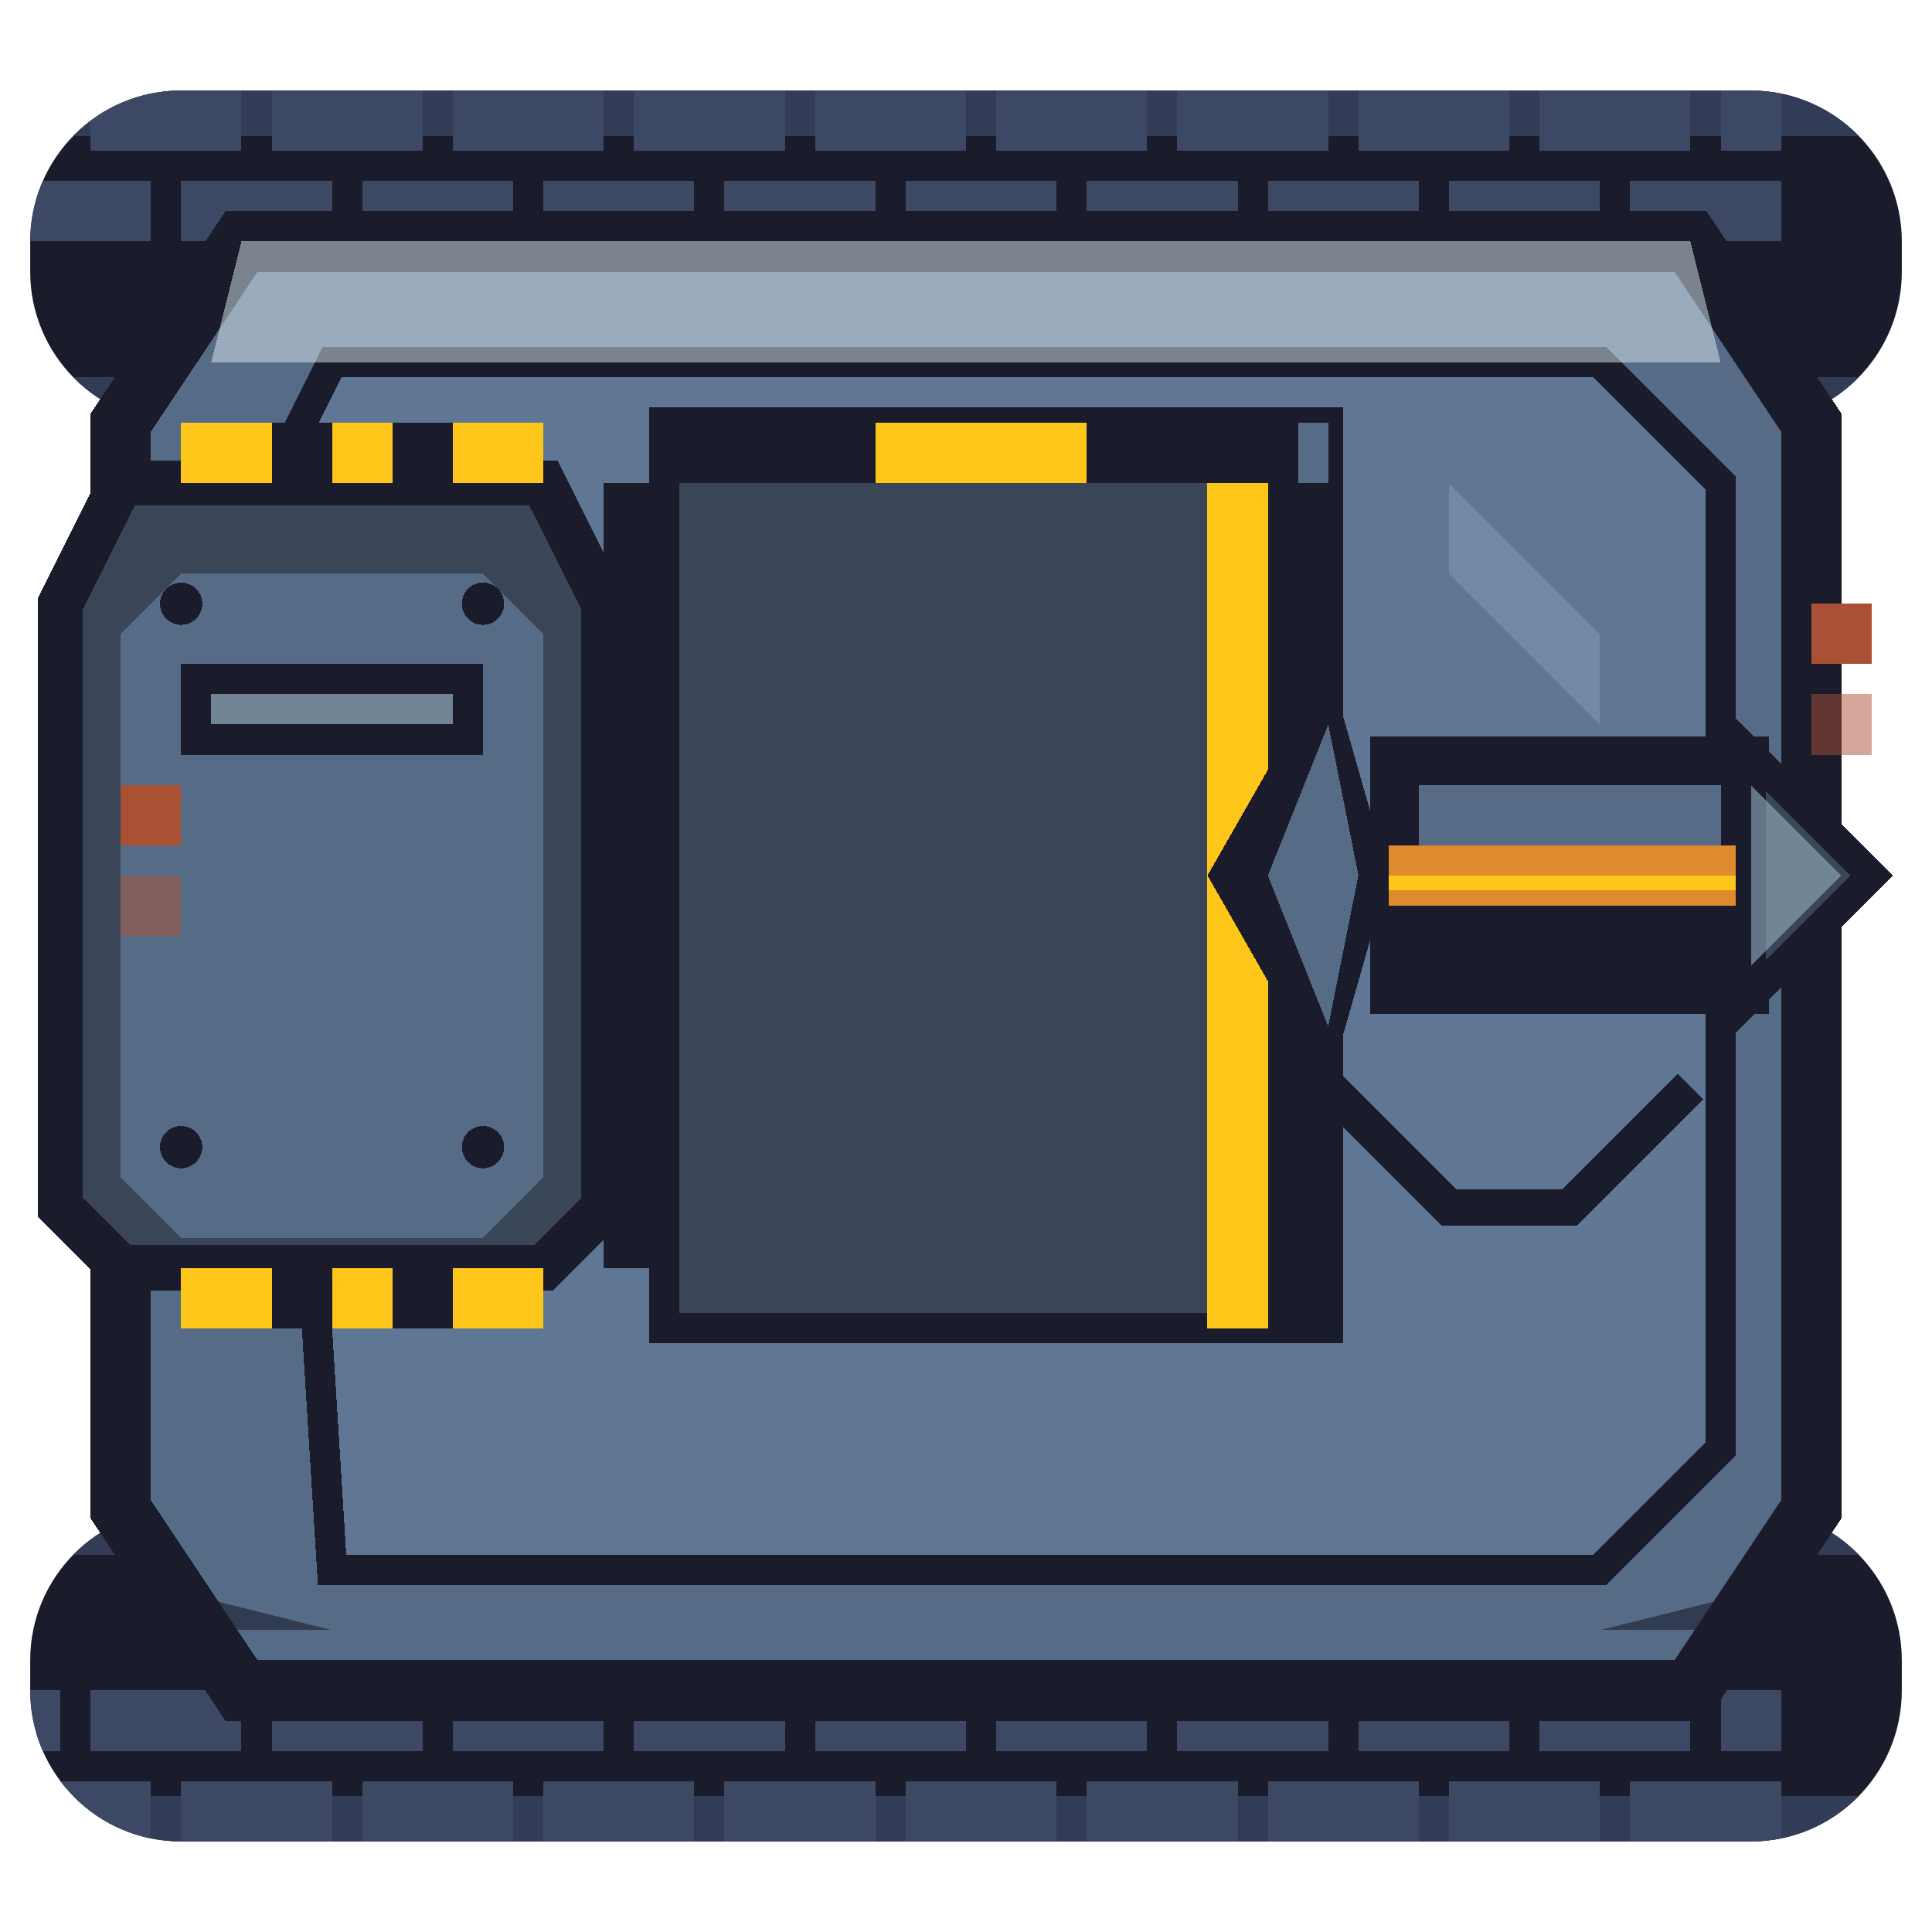
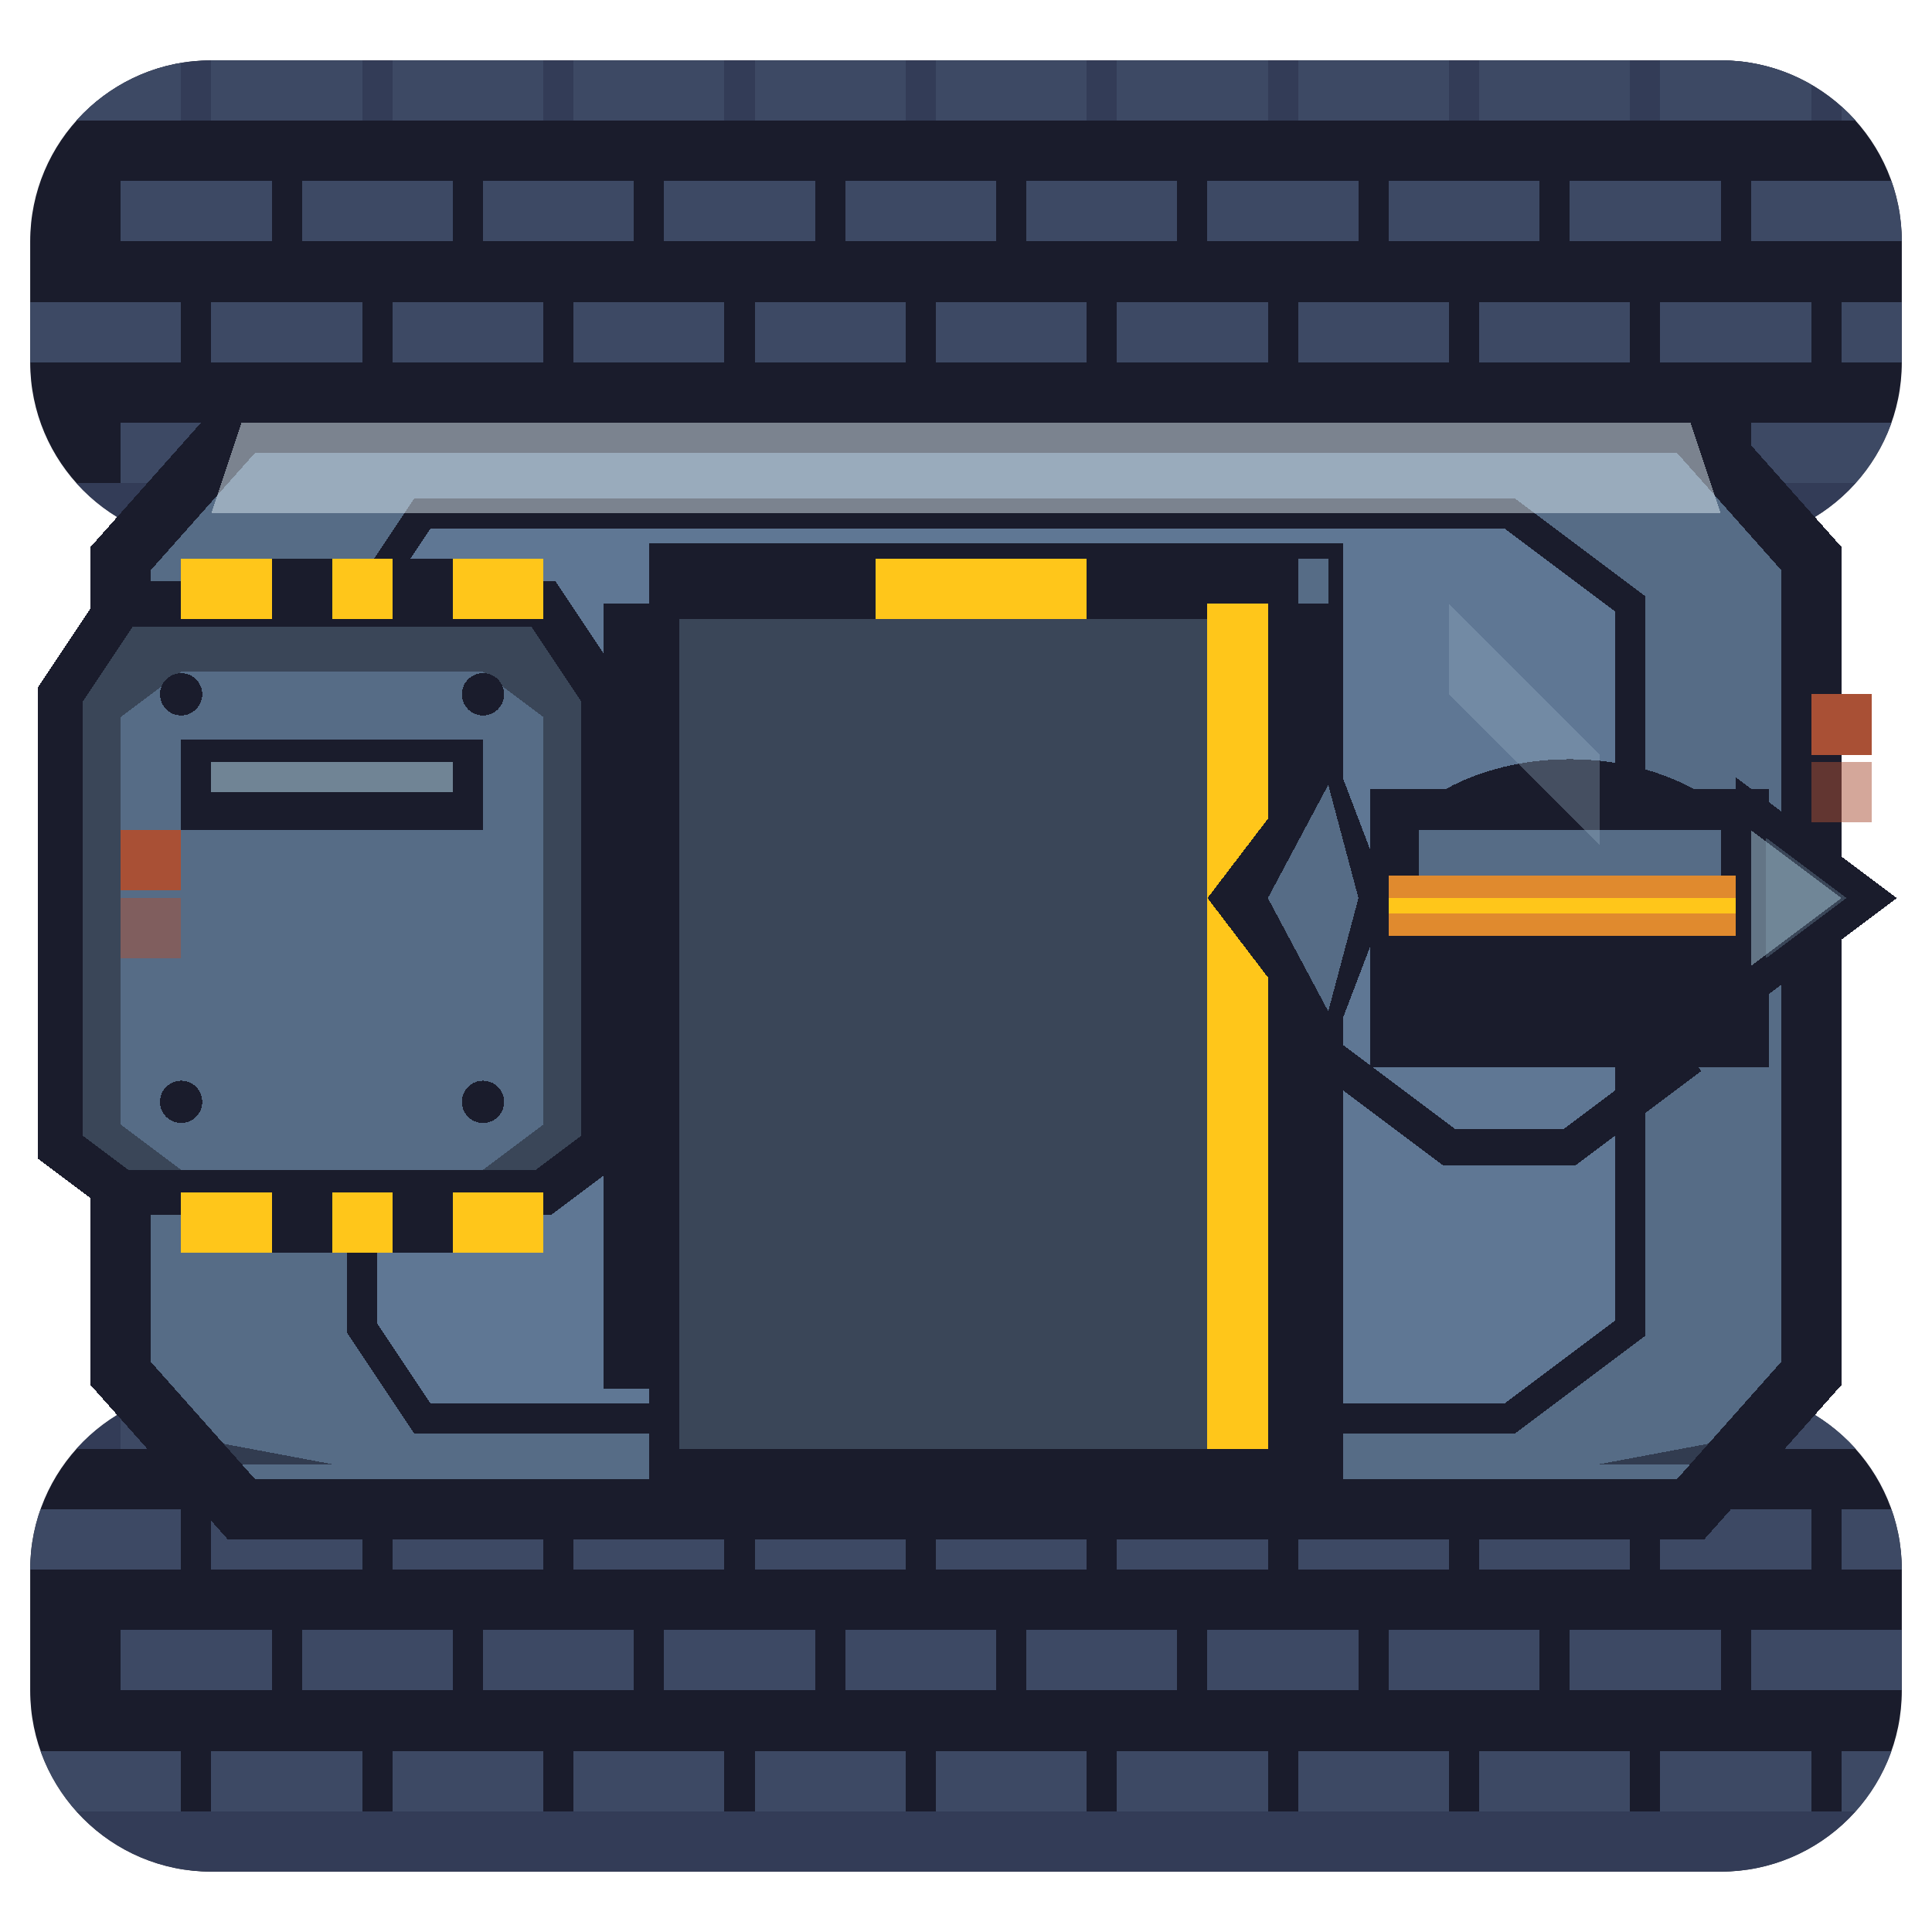
<svg xmlns="http://www.w3.org/2000/svg" width="64" height="64" viewBox="0 0 64 64" shape-rendering="crispEdges">
  <defs>
    <clipPath id="stTrackClip">
-       <rect x="1" y="3" width="62" height="11" rx="5" ry="5" />
-       <rect x="1" y="50" width="62" height="11" rx="5" ry="5" />
+       <rect x="1" y="2" width="62" height="16" rx="6" ry="6" />
+       <rect x="1" y="46" width="62" height="16" rx="6" ry="6" />
    </clipPath>
  </defs>
  <g clip-path="url(#stTrackClip)">
-     <rect x="1" y="3" width="62" height="11" fill="#1a1c2c" />
-     <rect x="1" y="3" width="62" height="1.5" fill="#333c57" />
-     <rect x="1" y="12.5" width="62" height="1.5" fill="#333c57" />
+     <rect x="1" y="2" width="62" height="16" fill="#1a1c2c" />
+     <rect x="1" y="2" width="62" height="2" fill="#333c57" />
+     <rect x="1" y="16" width="62" height="2" fill="#333c57" />
    <g fill="#3d4964">
-       <rect x="-3" y="3" width="5" height="2" />
-       <rect x="3" y="3" width="5" height="2" />
-       <rect x="9" y="3" width="5" height="2" />
-       <rect x="15" y="3" width="5" height="2" />
-       <rect x="21" y="3" width="5" height="2" />
-       <rect x="27" y="3" width="5" height="2" />
-       <rect x="33" y="3" width="5" height="2" />
-       <rect x="39" y="3" width="5" height="2" />
-       <rect x="45" y="3" width="5" height="2" />
-       <rect x="51" y="3" width="5" height="2" />
-       <rect x="57" y="3" width="2" height="2" />
-       <rect x="0" y="6" width="5" height="2" />
-       <rect x="6" y="6" width="5" height="2" />
-       <rect x="12" y="6" width="5" height="2" />
-       <rect x="18" y="6" width="5" height="2" />
-       <rect x="24" y="6" width="5" height="2" />
-       <rect x="30" y="6" width="5" height="2" />
-       <rect x="36" y="6" width="5" height="2" />
-       <rect x="42" y="6" width="5" height="2" />
-       <rect x="48" y="6" width="5" height="2" />
-       <rect x="54" y="6" width="5" height="2" />
+       <rect x="1" y="2" width="5" height="2" />
+       <rect x="7" y="2" width="5" height="2" />
+       <rect x="13" y="2" width="5" height="2" />
+       <rect x="19" y="2" width="5" height="2" />
+       <rect x="25" y="2" width="5" height="2" />
+       <rect x="31" y="2" width="5" height="2" />
+       <rect x="37" y="2" width="5" height="2" />
+       <rect x="43" y="2" width="5" height="2" />
+       <rect x="49" y="2" width="5" height="2" />
+       <rect x="55" y="2" width="5" height="2" />
+       <rect x="61" y="2" width="2" height="2" />
+       <rect x="4" y="6" width="5" height="2" />
+       <rect x="10" y="6" width="5" height="2" />
+       <rect x="16" y="6" width="5" height="2" />
+       <rect x="22" y="6" width="5" height="2" />
+       <rect x="28" y="6" width="5" height="2" />
+       <rect x="34" y="6" width="5" height="2" />
+       <rect x="40" y="6" width="5" height="2" />
+       <rect x="46" y="6" width="5" height="2" />
+       <rect x="52" y="6" width="5" height="2" />
+       <rect x="58" y="6" width="5" height="2" />
+       <rect x="1" y="10" width="5" height="2" />
+       <rect x="7" y="10" width="5" height="2" />
+       <rect x="13" y="10" width="5" height="2" />
+       <rect x="19" y="10" width="5" height="2" />
+       <rect x="25" y="10" width="5" height="2" />
+       <rect x="31" y="10" width="5" height="2" />
+       <rect x="37" y="10" width="5" height="2" />
+       <rect x="43" y="10" width="5" height="2" />
+       <rect x="49" y="10" width="5" height="2" />
+       <rect x="55" y="10" width="5" height="2" />
+       <rect x="61" y="10" width="2" height="2" />
+       <rect x="4" y="14" width="5" height="2" />
+       <rect x="10" y="14" width="5" height="2" />
+       <rect x="16" y="14" width="5" height="2" />
+       <rect x="22" y="14" width="5" height="2" />
+       <rect x="28" y="14" width="5" height="2" />
+       <rect x="34" y="14" width="5" height="2" />
+       <rect x="40" y="14" width="5" height="2" />
+       <rect x="46" y="14" width="5" height="2" />
+       <rect x="52" y="14" width="5" height="2" />
+       <rect x="58" y="14" width="5" height="2" />
    </g>
  </g>
  <g clip-path="url(#stTrackClip)">
-     <rect x="1" y="50" width="62" height="11" fill="#1a1c2c" />
-     <rect x="1" y="50" width="62" height="1.5" fill="#333c57" />
-     <rect x="1" y="59.5" width="62" height="1.5" fill="#333c57" />
+     <rect x="1" y="46" width="62" height="16" fill="#1a1c2c" />
+     <rect x="1" y="46" width="62" height="2" fill="#333c57" />
+     <rect x="1" y="60" width="62" height="2" fill="#333c57" />
    <g fill="#3d4964">
-       <rect x="-3" y="56" width="5" height="2" />
-       <rect x="3" y="56" width="5" height="2" />
-       <rect x="9" y="56" width="5" height="2" />
-       <rect x="15" y="56" width="5" height="2" />
-       <rect x="21" y="56" width="5" height="2" />
-       <rect x="27" y="56" width="5" height="2" />
-       <rect x="33" y="56" width="5" height="2" />
-       <rect x="39" y="56" width="5" height="2" />
-       <rect x="45" y="56" width="5" height="2" />
-       <rect x="51" y="56" width="5" height="2" />
-       <rect x="57" y="56" width="2" height="2" />
-       <rect x="0" y="59" width="5" height="2" />
-       <rect x="6" y="59" width="5" height="2" />
-       <rect x="12" y="59" width="5" height="2" />
-       <rect x="18" y="59" width="5" height="2" />
-       <rect x="24" y="59" width="5" height="2" />
-       <rect x="30" y="59" width="5" height="2" />
-       <rect x="36" y="59" width="5" height="2" />
-       <rect x="42" y="59" width="5" height="2" />
-       <rect x="48" y="59" width="5" height="2" />
-       <rect x="54" y="59" width="5" height="2" />
+       <rect x="4" y="46" width="5" height="2" />
+       <rect x="10" y="46" width="5" height="2" />
+       <rect x="16" y="46" width="5" height="2" />
+       <rect x="22" y="46" width="5" height="2" />
+       <rect x="28" y="46" width="5" height="2" />
+       <rect x="34" y="46" width="5" height="2" />
+       <rect x="40" y="46" width="5" height="2" />
+       <rect x="46" y="46" width="5" height="2" />
+       <rect x="52" y="46" width="5" height="2" />
+       <rect x="58" y="46" width="5" height="2" />
+       <rect x="1" y="50" width="5" height="2" />
+       <rect x="7" y="50" width="5" height="2" />
+       <rect x="13" y="50" width="5" height="2" />
+       <rect x="19" y="50" width="5" height="2" />
+       <rect x="25" y="50" width="5" height="2" />
+       <rect x="31" y="50" width="5" height="2" />
+       <rect x="37" y="50" width="5" height="2" />
+       <rect x="43" y="50" width="5" height="2" />
+       <rect x="49" y="50" width="5" height="2" />
+       <rect x="55" y="50" width="5" height="2" />
+       <rect x="61" y="50" width="2" height="2" />
+       <rect x="4" y="54" width="5" height="2" />
+       <rect x="10" y="54" width="5" height="2" />
+       <rect x="16" y="54" width="5" height="2" />
+       <rect x="22" y="54" width="5" height="2" />
+       <rect x="28" y="54" width="5" height="2" />
+       <rect x="34" y="54" width="5" height="2" />
+       <rect x="40" y="54" width="5" height="2" />
+       <rect x="46" y="54" width="5" height="2" />
+       <rect x="52" y="54" width="5" height="2" />
+       <rect x="58" y="54" width="5" height="2" />
+       <rect x="1" y="58" width="5" height="2" />
+       <rect x="7" y="58" width="5" height="2" />
+       <rect x="13" y="58" width="5" height="2" />
+       <rect x="19" y="58" width="5" height="2" />
+       <rect x="25" y="58" width="5" height="2" />
+       <rect x="31" y="58" width="5" height="2" />
+       <rect x="37" y="58" width="5" height="2" />
+       <rect x="43" y="58" width="5" height="2" />
+       <rect x="49" y="58" width="5" height="2" />
+       <rect x="55" y="58" width="5" height="2" />
+       <rect x="61" y="58" width="2" height="2" />
    </g>
  </g>
-   <path d="M7 8H57L61 14V50L57 56H7L3 50V14Z" fill="#0a0e1a" opacity=".5" />
-   <path d="M8 8H56L60 14V50L56 56H8L4 50V14Z" fill="#566c86" stroke="#1a1c2c" stroke-width="2" />
-   <path d="M11 12H53L57 16V48L53 52H11L9 20V16Z" fill="#5f7794" stroke="#1a1c2c" stroke-width="1" />
-   <path d="M8 8H56L57 12H7Z" fill="#dceaf2" opacity=".5" />
-   <path d="M7 53L11 54H53L57 53V54H7Z" fill="#1a1c2c" opacity=".6" />
-   <path d="M4 16H18L20 20V40L18 42H4L2 40V20Z" fill="#0a0e1a" opacity=".5" />
-   <path d="M4 16H18L20 20V40L18 42H4L2 40V20Z" fill="#3a4658" stroke="#1a1c2c" stroke-width="1.5" />
-   <path d="M6 19H16L18 21V39L16 41H6L4 39V21Z" fill="#566c86" />
+   <path d="M10 14 H54 L58 18.5 V45.5 L54 50 H10 L6 45.5 V18.5 Z" fill="#0a0e1a" opacity=".5" />
+   <path d="M8 14 H56 L60 18.5 V45.5 L56 50 H8 L4 45.5 V18.5 Z" fill="#566c86" stroke="#1a1c2c" stroke-width="2" />
+   <path d="M14 17 H50 L54 20 V44 L50 47 H14 L12 44 V20 Z" fill="#5f7794" stroke="#1a1c2c" stroke-width="1" />
+   <path d="M8 14 H56 L57 17 H7 Z" fill="#dceaf2" opacity=".5" />
+   <path d="M7 47.75 L11 48.5 H53 L57 47.75 V48.5 H7 Z" fill="#1a1c2c" opacity=".6" />
+   <path d="M4 20 H18 L20 23 V38 L18 39.5 H4 L2 38 V23 Z" fill="#0a0e1a" opacity=".5" />
+   <path d="M4 20 H18 L20 23 V38 L18 39.5 H4 L2 38 V23 Z" fill="#3a4658" stroke="#1a1c2c" stroke-width="1.5" />
+   <path d="M6 22.25 H16 L18 23.75 V37.25 L16 38.75 H6 L4 37.25 V23.75 Z" fill="#566c86" />
  <g fill="#ffc61a">
-     <rect x="6" y="14" width="12" height="2" />
-     <rect x="6" y="42" width="12" height="2" />
+     <rect x="6" y="18.5" width="12" height="2" />
+     <rect x="6" y="39.5" width="12" height="2" />
  </g>
  <g fill="#1a1c2c">
-     <rect x="9" y="14" width="2" height="2" />
-     <rect x="13" y="14" width="2" height="2" />
-     <rect x="9" y="42" width="2" height="2" />
-     <rect x="13" y="42" width="2" height="2" />
+     <rect x="9" y="18.5" width="2" height="2" />
+     <rect x="13" y="18.5" width="2" height="2" />
+     <rect x="9" y="39.5" width="2" height="2" />
+     <rect x="13" y="39.5" width="2" height="2" />
  </g>
-   <rect x="6" y="22" width="10" height="3" fill="#1a1c2c" />
-   <rect x="7" y="23" width="8" height="1" fill="#94b0c2" opacity=".7" />
-   <rect x="20" y="16" width="2" height="26" fill="#1a1c2c" />
-   <rect x="22" y="14" width="22" height="30" fill="#3a4658" stroke="#1a1c2c" stroke-width="1" />
-   <rect x="22" y="14" width="22" height="2" fill="#566c86" />
+   <rect x="6" y="24.5" width="10" height="3" fill="#1a1c2c" />
+   <rect x="7" y="25.25" width="8" height="1" fill="#94b0c2" opacity=".7" />
+   <rect x="20" y="20" width="2" height="26" fill="#1a1c2c" />
+   <rect x="22" y="18.5" width="22" height="30" fill="#3a4658" stroke="#1a1c2c" stroke-width="1" />
+   <rect x="22" y="18.5" width="22" height="2" fill="#566c86" />
  <g fill="#1a1c2c">
-     <rect x="22" y="14" width="7" height="2" />
-     <rect x="36" y="14" width="7" height="2" />
+     <rect x="22" y="18.5" width="7" height="2" />
+     <rect x="36" y="18.5" width="7" height="2" />
  </g>
  <g fill="#ffc61a">
-     <rect x="29" y="14" width="7" height="2" />
+     <rect x="29" y="18.5" width="7" height="2" />
  </g>
  <g fill="#1a1c2c">
-     <rect x="42" y="16" width="2" height="28" />
+     <rect x="42" y="20" width="2" height="28" />
  </g>
  <g fill="#ffc61a">
-     <rect x="40" y="16" width="2" height="28" />
+     <rect x="40" y="20" width="2" height="28" />
  </g>
-   <ellipse cx="52" cy="29" rx="6" ry="4" fill="#0a0e1a" stroke="#1a1c2c" stroke-width="1.2" />
-   <rect x="46" y="25" width="12" height="8" fill="#1a1c2c" stroke="#1a1c2c" stroke-width="1.2" />
-   <rect x="47" y="26" width="10" height="2" fill="#566c86" />
-   <rect x="46" y="28" width="12" height="2" fill="#e08a2e" />
-   <rect x="46" y="29" width="12" height="0.5" fill="#ffc61a" />
-   <path d="M58 25L62 29L58 33Z" fill="#3a4658" stroke="#1a1c2c" stroke-width="1" />
-   <path d="M58 26L61 29L58 32Z" fill="#94b0c2" opacity=".6" />
-   <path d="M44 22L46 29L44 36L40 29Z" fill="#1a1c2c" />
-   <path d="M44 24L45 29L44 34L42 29Z" fill="#566c86" />
-   <path d="M44 36L48 40L52 40L56 36" fill="none" stroke="#1a1c2c" stroke-width="1.2" />
-   <rect x="4" y="26" width="2" height="2" fill="#a95035" />
-   <rect x="4" y="29" width="2" height="2" fill="#a95035" opacity=".5" />
-   <rect x="60" y="20" width="2" height="2" fill="#a95035" />
-   <rect x="60" y="23" width="2" height="2" fill="#a95035" opacity=".5" />
+   <ellipse cx="52" cy="29.75" rx="6" ry="4" fill="#0a0e1a" stroke="#1a1c2c" stroke-width="1.2" />
+   <rect x="46" y="26.75" width="12" height="8" fill="#1a1c2c" stroke="#1a1c2c" stroke-width="1.2" />
+   <rect x="47" y="27.5" width="10" height="2" fill="#566c86" />
+   <rect x="46" y="29" width="12" height="2" fill="#e08a2e" />
+   <rect x="46" y="29.75" width="12" height="0.5" fill="#ffc61a" />
+   <path d="M58 26.75 L62 29.75 L58 32.75 Z" fill="#3a4658" stroke="#1a1c2c" stroke-width="1" />
+   <path d="M58 27.5 L61 29.75 L58 32 Z" fill="#94b0c2" opacity=".6" />
+   <path d="M44 24.5 L46 29.75 L44 35 L40 29.75 Z" fill="#1a1c2c" />
+   <path d="M44 26 L45 29.75 L44 33.5 L42 29.75 Z" fill="#566c86" />
+   <path d="M44 35 L48 38 L52 38 L56 35" fill="none" stroke="#1a1c2c" stroke-width="1.2" />
+   <rect x="4" y="27.5" width="2" height="2" fill="#a95035" />
+   <rect x="4" y="29.75" width="2" height="2" fill="#a95035" opacity=".5" />
+   <rect x="60" y="23" width="2" height="2" fill="#a95035" />
+   <rect x="60" y="25.25" width="2" height="2" fill="#a95035" opacity=".5" />
  <g fill="#1a1c2c">
-     <circle cx="6" cy="20" r="0.7" />
-     <circle cx="16" cy="20" r="0.7" />
-     <circle cx="6" cy="38" r="0.7" />
-     <circle cx="16" cy="38" r="0.7" />
+     <circle cx="6" cy="23" r="0.7" />
+     <circle cx="16" cy="23" r="0.7" />
+     <circle cx="6" cy="36.5" r="0.7" />
+     <circle cx="16" cy="36.5" r="0.7" />
  </g>
-   <path d="M48 16l5 5v3l-5-5Z" fill="#94b0c2" opacity=".35" />
+   <path d="M48 20 l5 5 v3 l-5 -5 Z" fill="#94b0c2" opacity=".35" />
</svg>
